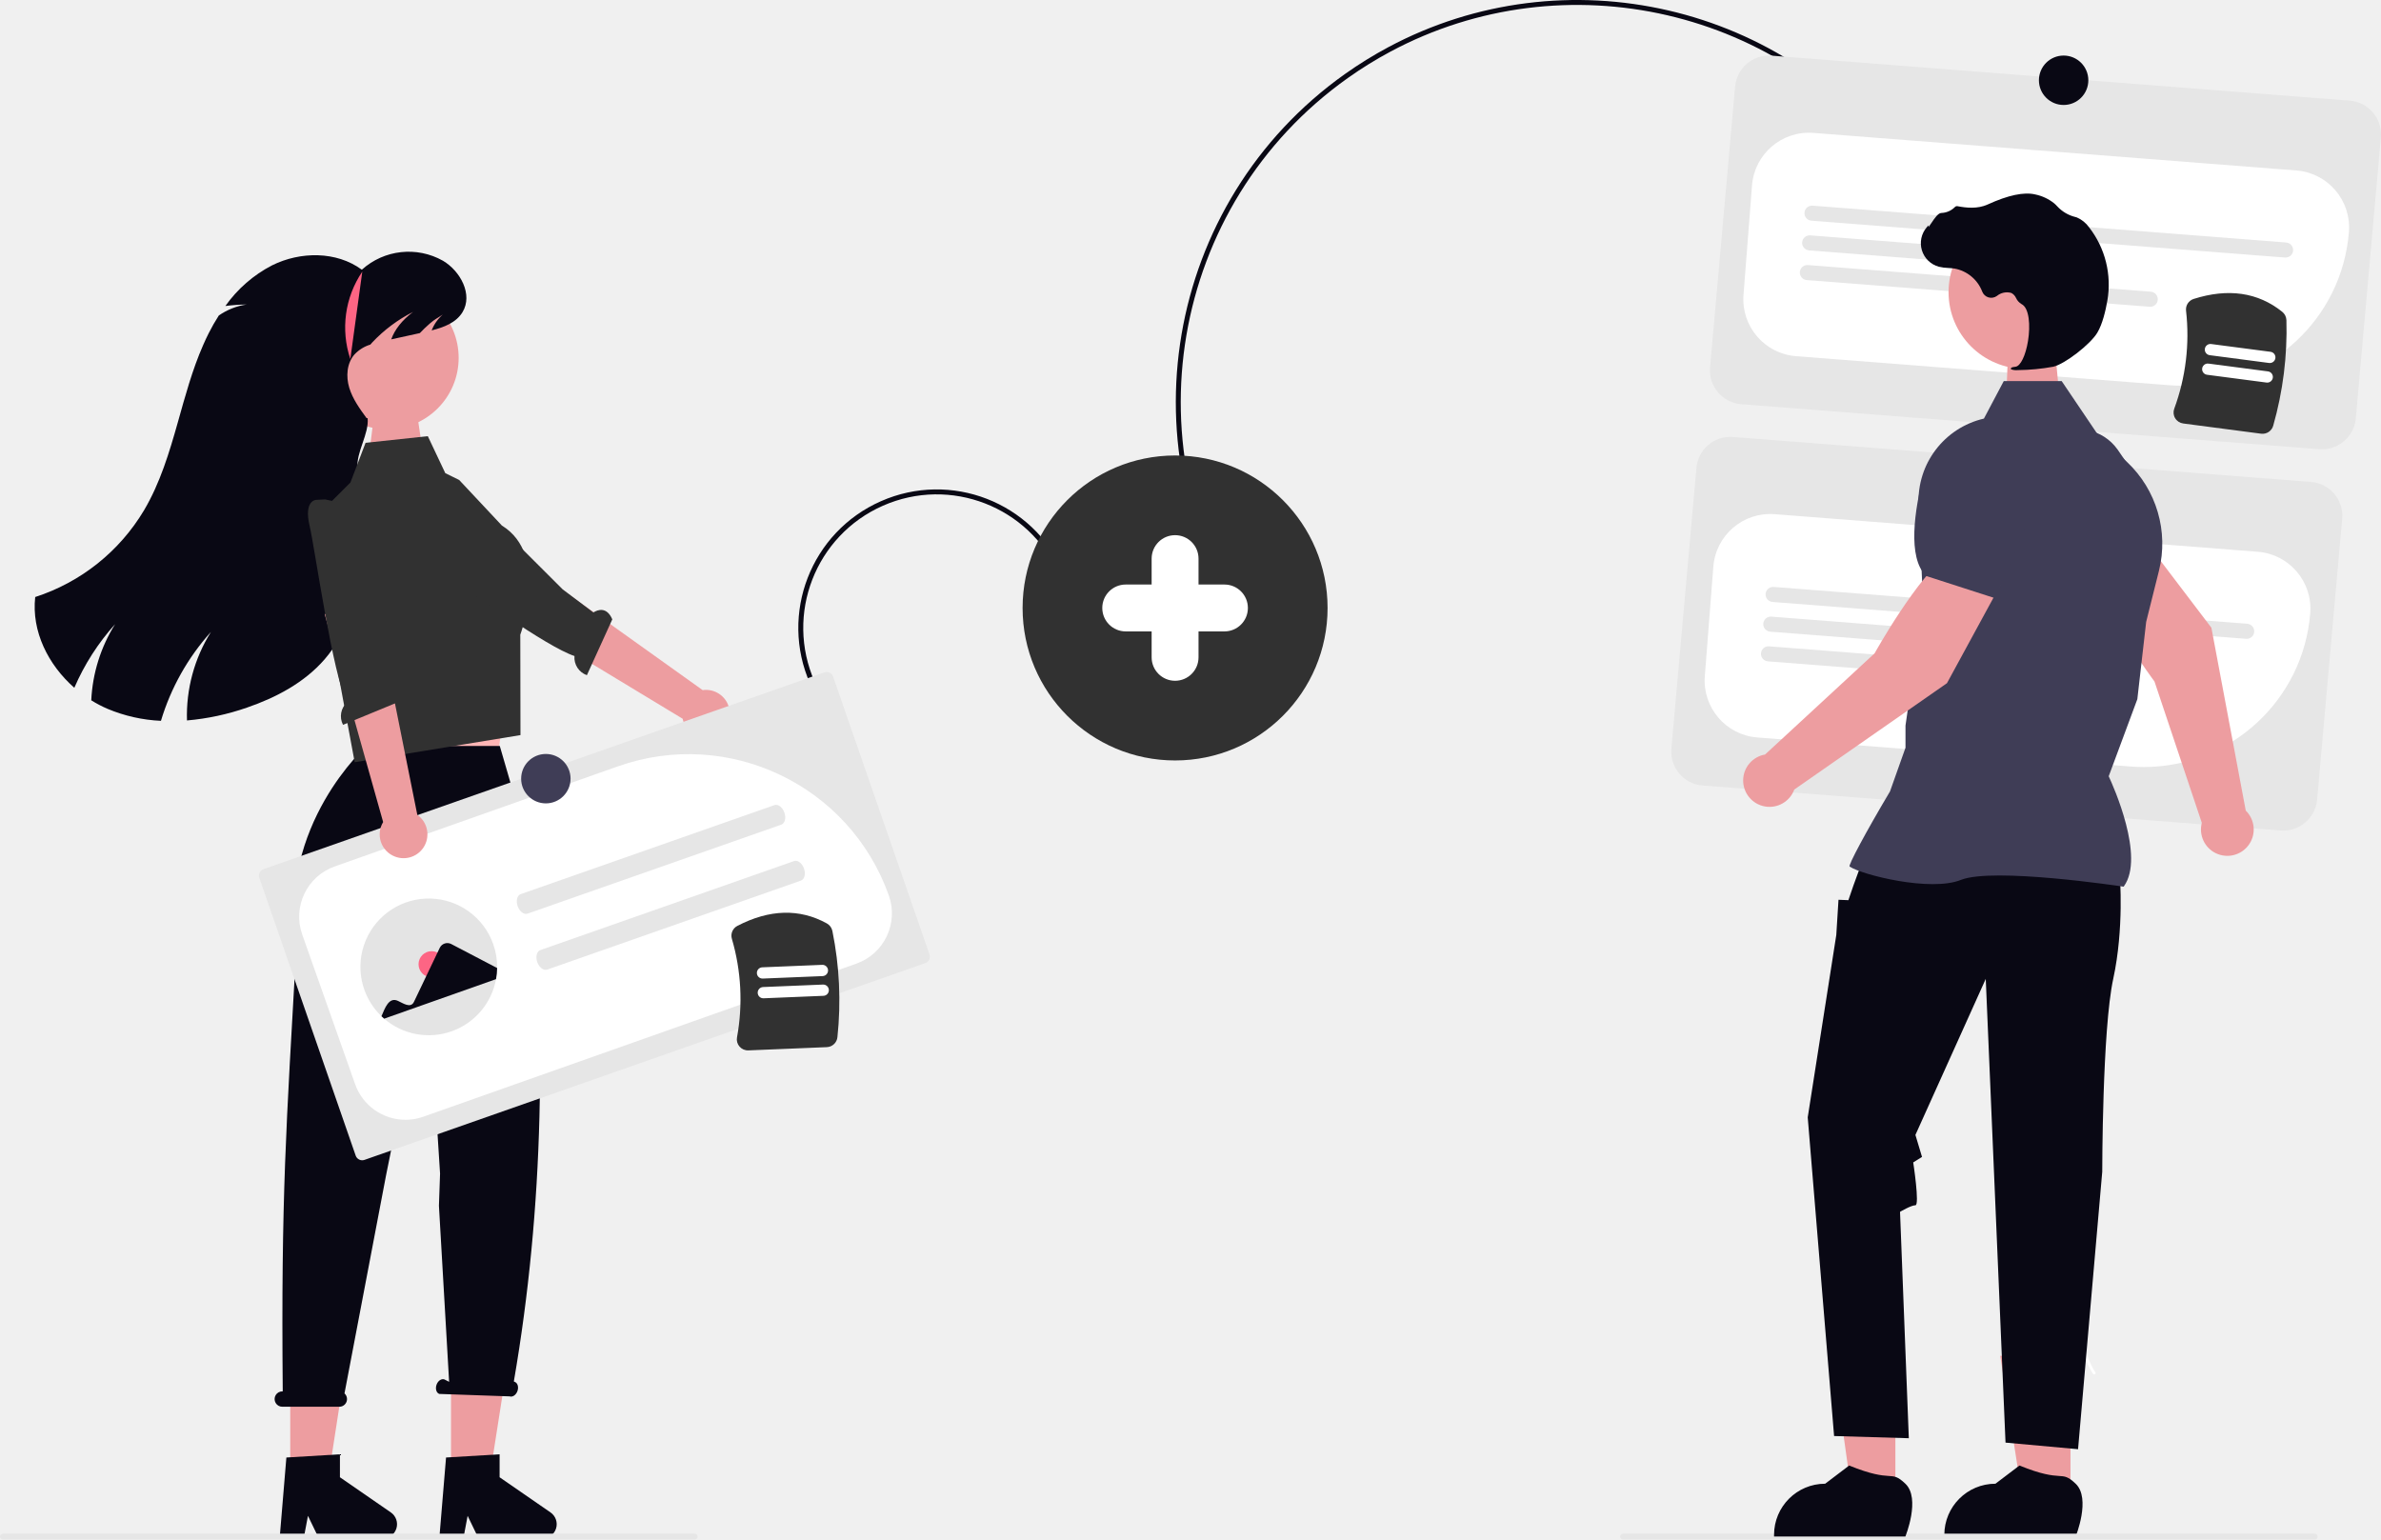
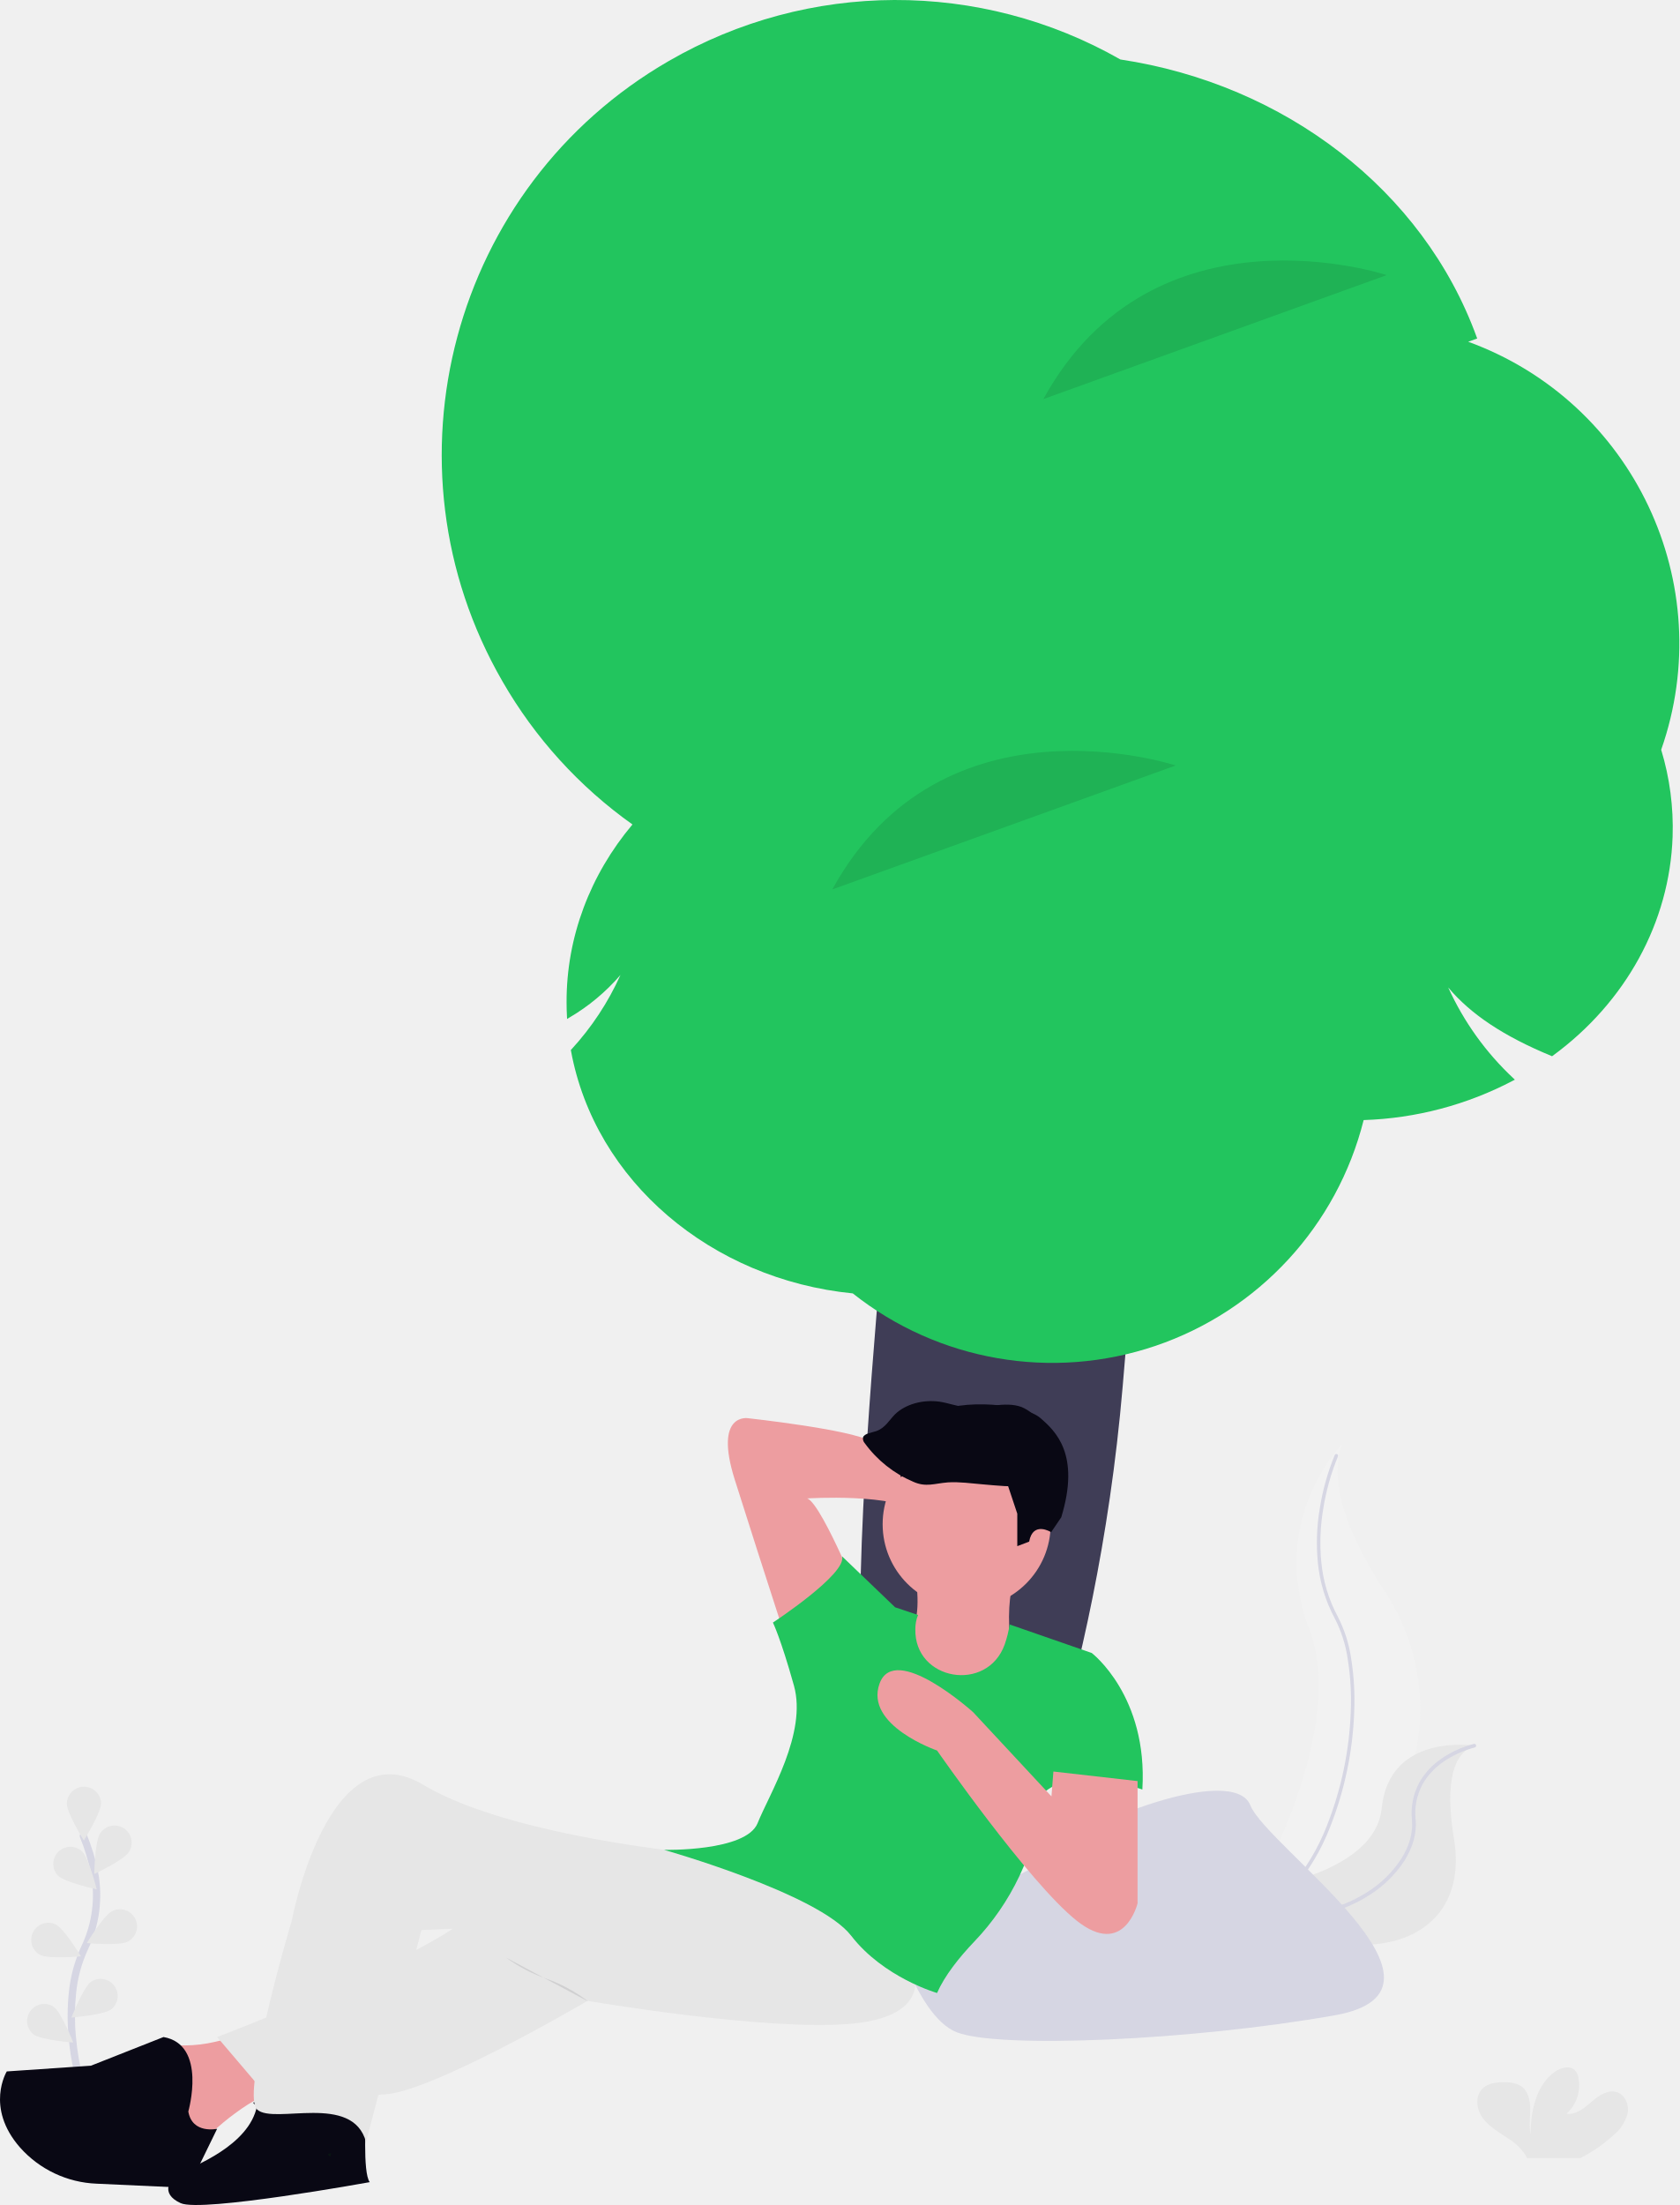
- <svg xmlns="http://www.w3.org/2000/svg" width="964.779" height="623.836" viewBox="0 0 964.779 623.836" role="img" artist="Katerina Limpitsouni" source="https://undraw.co/">
-   <g transform="translate(-469.531 -212)">
-     <path d="M2.609,0,19.163,1.133,21.9,19.555,0,21Z" transform="translate(619 376)" fill="#ed9da0" />
-     <path d="M692.379,157.22c71.22-38.107,161.612-18.129,209.536,49.439l-1.631,1.157c-47.332-66.735-136.619-86.461-206.963-48.833a161.362,161.362,0,0,0-17.272,10.692c-72.337,51.306-89.448,151.9-38.141,224.235l-1.631,1.157c-51.944-73.237-34.622-175.08,38.615-227.024A163.742,163.742,0,0,1,692.38,157.22Z" transform="translate(339.655 73.918)" fill="#090814" />
-     <path d="M1069.675,320.1,835.425,301.88A13.774,13.774,0,0,1,822.775,287.1L832.93,173.283a13.774,13.774,0,0,1,14.784-12.65l234.25,18.224a13.774,13.774,0,0,1,12.65,14.784l-10.155,113.813A13.774,13.774,0,0,1,1069.675,320.1Z" transform="translate(339.655 73.918)" fill="#e6e6e6" />
-     <path d="M1014.342,294.391q-2.667,0-5.354-.208L857.6,282.406a23.119,23.119,0,0,1-21.257-24.843l3.452-44.375A23.146,23.146,0,0,1,864.64,191.93l195.762,15.23A23.147,23.147,0,0,1,1081.659,232a67.639,67.639,0,0,1-67.317,62.389Z" transform="translate(339.655 73.918)" fill="#fff" />
-     <path d="M3.579,1.762,22.283,0l2.2,23.451-21.844,1.9Z" transform="translate(1279.685 351)" fill="#ed9da0" />
-     <path d="M1055.718,242.436l-191.906-14.93a3.054,3.054,0,0,1,.474-6.089l191.906,14.93a3.054,3.054,0,1,1-.474,6.089Z" transform="translate(339.655 73.918)" fill="#e6e6e6" />
-     <path d="M976.033,248.34l-113.158-8.8a3.054,3.054,0,0,1,.474-6.089l113.158,8.8a3.054,3.054,0,0,1-.474,6.089Z" transform="translate(339.655 73.918)" fill="#e6e6e6" />
-     <path d="M1000.96,262.383,861.94,251.567a3.054,3.054,0,0,1,.474-6.089l139.021,10.815a3.054,3.054,0,0,1-.474,6.089Z" transform="translate(339.655 73.918)" fill="#e6e6e6" />
-     <path d="M1054,474.6,819.75,456.38A13.774,13.774,0,0,1,807.1,441.6l10.155-113.813a13.774,13.774,0,0,1,14.784-12.65l234.25,18.224a13.774,13.774,0,0,1,12.649,14.784l-10.155,113.813A13.774,13.774,0,0,1,1054,474.6Z" transform="translate(339.655 73.918)" fill="#e6e6e6" />
-     <path d="M998.606,448.889q-2.629,0-5.293-.206L841.926,436.906a23.119,23.119,0,0,1-21.257-24.843l3.452-44.375a23.121,23.121,0,0,1,24.844-21.258l195.762,15.23a23.12,23.12,0,0,1,21.257,24.843,67.722,67.722,0,0,1-67.377,62.386Z" transform="translate(339.655 73.918)" fill="#fff" />
-     <path d="M1040.043,396.936l-191.906-14.93a3.054,3.054,0,1,1,.474-6.089l191.907,14.93a3.054,3.054,0,0,1-.474,6.089Z" transform="translate(339.655 73.918)" fill="#e6e6e6" />
-     <path d="M960.358,402.84l-113.158-8.8a3.054,3.054,0,1,1,.474-6.089l113.158,8.8a3.054,3.054,0,0,1-.474,6.089Z" transform="translate(339.655 73.918)" fill="#e6e6e6" />
-     <path d="M985.285,416.883,846.265,406.068a3.054,3.054,0,1,1,.474-6.089l139.021,10.815a3.054,3.054,0,0,1-.474,6.089Z" transform="translate(339.655 73.918)" fill="#e6e6e6" />
-     <path d="M458.135,415.139A56.086,56.086,0,0,1,560.76,369.854l-1.83.808a54.085,54.085,0,1,0-98.964,43.669Z" transform="translate(339.655 73.918)" fill="#090814" />
-     <path d="M978.929,694.185a25.6,25.6,0,0,1-3.617-19.851c.16-.652-1.007-.923-1.167-.272a26.647,26.647,0,0,0,3.81,20.654C978.347,695.328,979.318,694.794,978.929,694.185Z" transform="translate(339.655 73.918)" fill="#fff" />
-     <path d="M1039.855,466.548l-13.919-74.1-27.324-35.965-20.25,13.239c2.861,15.519,24.505,44.491,24.505,44.491l19.184,57.3c-.077.3-.148.6-.2.908a10.687,10.687,0,1,0,18-5.881Z" transform="translate(339.655 73.918)" fill="#ed9da0" />
-     <path d="M978.907,377.555l22.925-18.607.044-.1c4.288-9.716-5.232-26.377-13.974-38.642a19.6,19.6,0,0,0-26.223-5.3h0a19.639,19.639,0,0,0-9.131,18.613l1.928,18.562Z" transform="translate(339.655 73.918)" fill="#3f3d56" />
-     <path d="M795.531,608.221H778.25l-8.221-58.836h25.506Z" transform="translate(442.007 212)" fill="#ed9da0" />
-     <path d="M866.179,608.221H846.888l-9.176-58.836h28.471Z" transform="translate(442.313 212)" fill="#ed9da0" />
-     <path d="M973.487,741.881c-6.277-5.971-4.645,0-22.781-7.375l-9.72,7.374h0a20.713,20.713,0,0,0-20.712,20.711v.674l53.213,0S979.764,747.852,973.487,741.881Z" transform="translate(337.102 71.334)" fill="#090814" />
-     <path d="M988.826,492.877s1.781,21.374-2.672,41.857S981.7,612.9,981.7,612.9l-9.8,112.411-29.389-2.672L934.5,534.734,906,597.964l2.672,8.906-3.559,2.226s2.668,17.366.887,17.366-6.234,2.672-6.234,2.672l3.562,91.728-30.279-.891L862.365,590.84l11.577-73.917.891-14.249,4.008.165,2.041-5.953,3.748-10.242Z" transform="translate(339.655 73.918)" fill="#090814" />
-     <path d="M990.365,497.367l.159-.223c8.477-11.868-4.272-40.386-6.2-44.52l11.6-31.233.017-.154,3.562-31.17,5.179-20.7a45.452,45.452,0,0,0-12.9-44.048l-11.972-11.288L965.266,292.5H941.8l-8.045,15.2a34.2,34.2,0,0,0-26.46,34.916l1.823,39.855-7.138,49.623,0,8.98-6.279,17.7c-9.93,16.691-17.006,30-16.367,30.437,5.025,3.4,32.8,10.34,45.092,5.421,13.094-5.236,65.145,2.619,65.67,2.7Z" transform="translate(339.655 73.918)" fill="#3f3d56" />
-     <path d="M786.324,760.728a1.186,1.186,0,0,0,1.183,1.19h280.3a1.19,1.19,0,0,0,0-2.38H787.514a1.187,1.187,0,0,0-1.19,1.183Z" transform="translate(339.655 73.918)" fill="#e6e6e6" />
-     <circle cx="31.074" cy="31.074" r="31.074" transform="translate(1259.084 299.318)" fill="#ed9da0" />
-     <path d="M947.526,286.053a84.516,84.516,0,0,0,14.346-1.375c4.687-1.08,15.028-9.076,17.846-13.8h0c2.094-3.51,3.351-8.938,4.036-12.874a37.779,37.779,0,0,0-7.379-29.811,11.935,11.935,0,0,0-4.925-3.989c-.174-.063-.354-.118-.534-.165a14.727,14.727,0,0,1-7.44-4.342,12.146,12.146,0,0,0-1.25-1.221,18.139,18.139,0,0,0-7.664-3.6c-4.529-1.088-11.006.275-19.253,4.054-4.143,1.9-8.742,1.369-12.286.7a1.154,1.154,0,0,0-1.076.4,8.144,8.144,0,0,1-5.476,2.349c-1.258.088-2.535,1.866-4.074,4.182-.349.526-.757,1.139-1.052,1.514l-.059-.7-.692.8a9.883,9.883,0,0,0,4.876,15.981,19.271,19.271,0,0,0,3.891.517c.795.051,1.617.1,2.407.22a14.9,14.9,0,0,1,11.318,9.38A3.9,3.9,0,0,0,939.012,256a6.438,6.438,0,0,1,5.837-1.219,4.274,4.274,0,0,1,1.944,2.093,5.571,5.571,0,0,0,2.176,2.41c3.235,1.564,3.644,8.85,2.654,14.959-.954,5.888-3.03,10.184-5.047,10.445-1.553.2-1.729.317-1.834.595l-.094.249.181.226a6.364,6.364,0,0,0,2.7.29Z" transform="translate(339.655 75.918)" fill="#090814" />
-     <circle cx="61.789" cy="61.789" r="61.789" transform="translate(883.885 396.564)" fill="#313131" />
-     <path d="M940.369,375.24l-20.382-13.035c-12.979,8.977-30.519,40.6-30.519,40.6L845.076,443.82a10.681,10.681,0,1,0,11.838,14.195l61.868-43.1Z" transform="translate(339.655 73.918)" fill="#ed9da0" />
-     <path d="M938.426,380.529,952,347.95l-4.91-18A19.641,19.641,0,0,0,931.85,315.89h0a19.6,19.6,0,0,0-22.536,14.418c-3.718,14.6-6.573,33.571.936,41.081l.076.076Z" transform="translate(339.655 73.918)" fill="#3f3d56" />
-     <path d="M172.025,265.948l2,18.565-1.178,24.344,53.922-6.406,5.067-36.5-6.456.063Z" transform="translate(445 212)" fill="#ffb6b6" />
-     <path d="M144.057,603.005h14.78l7.035-45.472H144.057Z" transform="translate(443.076 212)" fill="#ed9da0" />
-     <path d="M245.916,733.183l21.7-1.3v9.3l20.631,14.248a5.807,5.807,0,0,1-3.3,10.586H259.112l-4.453-9.2-1.739,9.2h-9.741Z" transform="translate(339.655 69.41)" fill="#090814" />
-     <path d="M210.278,603.005h14.956l7.117-45.472H210.278Z" transform="translate(442 212)" fill="#ed9da0" />
-     <path d="M312.136,733.183l21.7-1.3v9.3l20.632,14.249a5.808,5.808,0,0,1-3.3,10.587H325.333l-4.453-9.2-1.739,9.2H309.4Z" transform="translate(338.133 69.41)" fill="#090814" />
-     <path d="M244.315,701.874h.128c-.713-79.684,1.419-106.931,5.539-180.619-7.557-48.973,28.456-80.911,28.456-80.911h53.947l11.582,39.792c7.657,74.595,6.267,147.286-5.883,217.71l.331.167c1.193.412,1.7,2.064,1.143,3.69s-1.983,2.611-3.176,2.2l-28.49-.991c-1.193-.412-1.7-2.064-1.143-3.69s1.983-2.611,3.176-2.2l1.937.98-4.131-71.345.458-13.032-.945-14.784-4.367-66.5-16.53,81.775L269.464,702.7a3.106,3.106,0,0,1-2.094,5.408H244.315a3.116,3.116,0,1,1,0-6.231Z" transform="translate(339.655 73.918)" fill="#090814" />
-     <circle cx="28.935" cy="28.935" r="28.935" transform="translate(597.506 328.076)" fill="#ed9da0" />
-     <path d="M159.992,413.775a94.209,94.209,0,0,1,16.532-25.79,63.662,63.662,0,0,0-9.667,30.87,48.784,48.784,0,0,0,6.6,3.453,63.262,63.262,0,0,0,21.633,4.86,94.4,94.4,0,0,1,20.269-36.034,63.814,63.814,0,0,0-9.72,35.877,99.923,99.923,0,0,0,24.341-5.217c11.808-4.062,23.271-10.129,31.437-19.565,8.838-10.213,13.194-23.69,14.6-37.126s.084-26.976-1.249-40.411c-.63-6.4,4.7-13.771,4.073-20.174h-.42c-2.8-3.842-5.658-7.778-7.033-12.333s-1.008-9.909,2.131-13.488a14.654,14.654,0,0,1,6.434-3.989c.231-.294.483-.577.745-.861a59.842,59.842,0,0,1,16.532-12.365c-4.461,3.369-7.442,7.18-8.828,11.116q5.794-1.275,11.588-2.54a55.824,55.824,0,0,1,4.073-3.9c2.068-1.795,2.75-1.931,5.217-3.621a16.644,16.644,0,0,0-4.5,6.424c4.965-1.249,9.93-3.128,12.512-7.4,4.283-7.064-.808-16.595-7.914-20.814a28.316,28.316,0,0,0-32.885,3.621c-10.276-7.568-24.908-7.442-36.339-1.784a53.134,53.134,0,0,0-18.957,16.49,74.149,74.149,0,0,1,8.586-.6,26.332,26.332,0,0,0-11.242,4.45,77.434,77.434,0,0,0-4.073,7.127q-1.212,2.409-2.288,4.881c-4.4,10.014-7.264,20.678-10.234,31.216-3.464,12.281-7.18,24.646-13.666,35.635a80.038,80.038,0,0,1-44.137,35.216C142.6,390.882,149.38,404.464,159.992,413.775Z" transform="translate(339.655 76.918)" fill="#090814" />
-     <path d="M315.924,332.565l-5.616-2.76-7.082-14.985L278,317.518l-6.131,16.067L257.1,348.346l6.459,44.518,10.035,54.076,67.177-10.989-.071-40.707s12.139-32.161-7.47-44.212Z" transform="translate(339.655 73.918)" fill="#313131" />
-     <path d="M419.471,436.28a9.612,9.612,0,0,1-12.991-6.962L331.578,384l13.691-15.8,69.321,49.518a9.664,9.664,0,0,1,4.881,18.563Z" transform="translate(339.655 73.918)" fill="#ed9da0" />
-     <path d="M306.619,362.5s-3.58,3.6,5.4,9.524c7.191,4.741,39.264,28.17,50.633,31.876a7.551,7.551,0,0,0,5.033,7.77l10.294-22.622c-2.228-5.172-5.793-3.974-7.668-2.8l-12.433-9.35-30.53-30.486-18.191,13.441Z" transform="translate(339.655 73.918)" fill="#313131" />
-     <path d="M276.675,245.149a40.3,40.3,0,0,0-4.848,35.414" transform="translate(339.655 76.918)" fill="#fd6584" />
-     <path d="M129.876,760.728a1.186,1.186,0,0,0,1.19,1.19h280.29a1.19,1.19,0,1,0,0-2.38H131.066a1.187,1.187,0,0,0-1.19,1.19Z" transform="translate(339.655 73.918)" fill="#e6e6e6" />
-     <path d="M236.666,490.254a2.8,2.8,0,0,0-1.711,3.56l39.05,112.55a2.8,2.8,0,0,0,3.56,1.711l227.22-79.722a2.8,2.8,0,0,0,1.711-3.561l-39.05-112.55a2.8,2.8,0,0,0-3.561-1.711Z" transform="translate(339.655 73.918)" fill="#e6e6e6" />
-     <path d="M294.179,591.832a21.649,21.649,0,0,1-20.4-14.41l-21.445-60.676a21.612,21.612,0,0,1,13.174-27.578l114.839-40.589a86.06,86.06,0,0,1,109.7,52.4,21.612,21.612,0,0,1-13.174,27.578l-.167-.472.167.472L301.36,590.6a21.532,21.532,0,0,1-7.181,1.236Z" transform="translate(339.655 73.918)" fill="#fff" />
-     <path d="M446.469,472.227,343.641,508.3c-1.449.508-3.244-.85-4.011-3.034s-.213-4.366,1.236-4.874l102.828-36.078c1.449-.508,3.244.85,4.011,3.034S447.918,471.72,446.469,472.227Z" transform="translate(339.655 73.918)" fill="#e6e6e6" />
-     <path d="M454.422,494.9,351.594,530.974c-1.449.508-3.244-.85-4.011-3.034s-.213-4.366,1.236-4.875l102.828-36.078c1.449-.508,3.244.85,4.011,3.034S455.871,494.388,454.422,494.9Z" transform="translate(339.655 73.918)" fill="#e6e6e6" />
-     <path d="M364.949,583.573" transform="translate(339.655 73.918)" fill="#e6e6e6" />
-     <path d="M329.727,520.638a27.578,27.578,0,0,1,1.584,9.7,26.816,26.816,0,0,1-.446,4.5,27.706,27.706,0,0,1-45.329,16.021q-.56-.479-1.091-.989a27.7,27.7,0,1,1,45.282-29.231Z" transform="translate(339.655 73.918)" fill="#e4e4e4" />
-     <circle cx="5.295" cy="5.295" r="5.295" transform="translate(639.124 597.428)" fill="#fd6584" />
-     <path d="M284.445,549.869c1.359-3.155,2.966-7.968,6.688-6.216,1.839.8,5.132,3.219,6.469.4l10.47-21.916A3.41,3.41,0,0,1,312.7,520.6l18.613,9.738a26.833,26.833,0,0,1-.446,4.5l-45.329,16.021Z" transform="translate(339.655 73.918)" fill="#090814" />
-     <path d="M289.848,485.147a9.612,9.612,0,0,1-4.725-13.961l-23.7-84.279,20.79-2.172,16.755,83.527a9.664,9.664,0,0,1-9.125,16.886Z" transform="translate(339.655 73.918)" fill="#ed9da0" />
-     <path d="M257.922,340.642s-5.075.182-2.566,10.644c2.008,8.376,9.383,60.917,15.149,71.393a7.551,7.551,0,0,0-1.637,9.112l22.977-9.477c1.908-5.3.431-10.108-1.74-10.534l-2.684-15.323-3.956-51.4-21.877-4.608Z" transform="translate(339.655 73.918)" fill="#313131" />
-     <path d="M464.9,562.391l-31.776,1.316a4.5,4.5,0,0,1-3.6-1.555,4.408,4.408,0,0,1-1.017-3.707,86.535,86.535,0,0,0-2.075-39.953,4.471,4.471,0,0,1,2.208-5.227c13.015-6.762,25.211-7.105,36.246-1.02a4.527,4.527,0,0,1,2.272,3.06,141.552,141.552,0,0,1,2.042,43.032A4.491,4.491,0,0,1,464.9,562.391Z" transform="translate(339.655 73.918)" fill="#313131" />
-     <path d="M463.557,541.593l-24.3,1.006a2.281,2.281,0,0,1-.189-4.558l24.3-1.006a2.281,2.281,0,0,1,.189,4.558Z" transform="translate(339.655 73.918)" fill="#fff" />
-     <path d="M463.226,533.6l-24.3,1.006a2.281,2.281,0,0,1-.189-4.558l24.3-1.006a2.281,2.281,0,0,1,.189,4.558Z" transform="translate(339.655 73.918)" fill="#fff" />
-     <path d="M1046.059,313.818l-31.534-4.136a4.5,4.5,0,0,1-3.283-2.148,4.408,4.408,0,0,1-.368-3.826,86.534,86.534,0,0,0,4.786-39.719,4.471,4.471,0,0,1,3.069-4.772c13.98-4.437,26.055-2.69,35.887,5.191a4.526,4.526,0,0,1,1.715,3.4,141.551,141.551,0,0,1-5.345,42.748,4.491,4.491,0,0,1-4.926,3.259Z" transform="translate(339.655 73.918)" fill="#313131" />
-     <path d="M1048.29,293.1l-24.111-3.162a2.281,2.281,0,1,1,.593-4.523l24.111,3.162a2.281,2.281,0,0,1-.593,4.523Z" transform="translate(339.655 73.918)" fill="#fff" />
-     <path d="M1049.33,285.165,1025.219,282a2.281,2.281,0,0,1,.593-4.523l24.111,3.162a2.281,2.281,0,0,1-.593,4.523Z" transform="translate(339.655 73.918)" fill="#fff" />
-     <path d="M626.019,374.936h-10.5v-10.5a9.5,9.5,0,0,0-19,0v10.5h-10.5a9.5,9.5,0,0,0,0,19h10.5v10.5a9.5,9.5,0,1,0,19,0v-10.5h10.5a9.5,9.5,0,0,0,0-19Z" transform="translate(339.655 73.918)" fill="#fff" />
-     <circle cx="10.011" cy="10.011" r="10.011" transform="translate(1295.698 234.512)" fill="#090814" />
-     <circle cx="10.011" cy="10.011" r="10.011" transform="translate(680.698 517.512)" fill="#3f3d56" />
-     <path d="M973.487,741.881c-6.277-5.971-4.645,0-22.781-7.375l-9.72,7.374h0a20.713,20.713,0,0,0-20.712,20.711v.674l53.213,0S979.764,747.852,973.487,741.881Z" transform="translate(268.102 71.334)" fill="#090814" />
+ <svg xmlns="http://www.w3.org/2000/svg" width="609.335" height="800" viewBox="0 0 609.335 800" role="img" artist="Katerina Limpitsouni" source="https://undraw.co/">
+   <g transform="translate(-883.649 -232.913)">
+     <path d="M695.8,934.16a2.659,2.659,0,0,1-2.534-2.427c-.069-.531-31.548,1.329-43.345-62.033-6.869-36.894,1.108-128.674,4.653-170.362,8.847-104.055,74.755-219.828,159.864-342.92.858-1.241,47.85,46.084,48.976,47.03s-27.376,86.03-28.234,87.271C750.8,612.747,751.277,638.76,742.492,742.08,732.968,854.1,698.231,930.1,698.339,930.937a3.028,3.028,0,0,1-.6,2.25,2.472,2.472,0,0,1-1.937.973Z" transform="translate(548.529 -6.167)" fill="#3f3d56" />
+     <g transform="translate(-69.745)">
+       <path d="M1046.071,603.1s-27,27-11.752,67.058S1008.2,776.827,1008.2,776.827l1.328-.212c55.439-9.786,82.993-73.193,52.159-120.306C1050.161,638.82,1040.746,618.264,1046.071,603.1Z" transform="translate(394.201 153.978)" fill="#f2f2f2" />
+       <path d="M1008.319,773.639a.633.633,0,0,1-.608-.481.651.651,0,0,1,.445-.795c7.069-1.956,13.56-6.189,19.294-12.582a75.981,75.981,0,0,0,13.341-22.206,124.5,124.5,0,0,0,8.7-41.561,95.336,95.336,0,0,0-1.1-19.034,47.046,47.046,0,0,0-4.686-14.7,53.642,53.642,0,0,1-6.177-20.553,74.63,74.63,0,0,1,.683-19.116,86.841,86.841,0,0,1,5.471-19.63.622.622,0,0,1,.835-.318.657.657,0,0,1,.309.86,85.5,85.5,0,0,0-5.378,19.332,73.27,73.27,0,0,0-.665,18.758,52.32,52.32,0,0,0,6.019,20.028,48.342,48.342,0,0,1,4.83,15.121,96.7,96.7,0,0,1,1.117,19.3,125.866,125.866,0,0,1-8.793,42.016,77.271,77.271,0,0,1-13.577,22.584c-5.9,6.575-12.591,10.934-19.892,12.954A.61.61,0,0,1,1008.319,773.639Z" transform="translate(394.033 157.83)" fill="#d6d6e3" />
+       <path d="M1095.859,685.413s-30.807-4.9-33.609,22.707S1003,739.551,1003,739.551l1.062.7c46.6,30.541,91.133,19.48,84.414-21.127C1085.993,704.03,1086.192,688.865,1095.859,685.413Z" transform="translate(392.496 180.856)" fill="#e6e6e6" />
+       <path d="M1030.17,747.826a51.855,51.855,0,0,1-12.273-1.479,56.34,56.34,0,0,1-15.058-6.142.664.664,0,1,1,.67-1.147,55.012,55.012,0,0,0,14.7,6,50.235,50.235,0,0,0,27.394-.993,49.522,49.522,0,0,0,11.354-5.315,40.44,40.44,0,0,0,12.563-12.215c2.946-4.662,4.289-9.5,3.886-13.985A23.493,23.493,0,0,1,1076.1,698.8a25.7,25.7,0,0,1,7.835-8.484,36.81,36.81,0,0,1,11.945-5.472.664.664,0,0,1,.288,1.3,36.15,36.15,0,0,0-11.5,5.285,24.361,24.361,0,0,0-7.416,8.039,22.194,22.194,0,0,0-2.514,12.964c.43,4.78-.982,9.9-4.086,14.813a41.775,41.775,0,0,1-12.973,12.627,50.852,50.852,0,0,1-11.659,5.458,51.689,51.689,0,0,1-13.489,2.444Q1031.349,747.826,1030.17,747.826Z" transform="translate(392.336 180.775)" fill="#d6d6e3" />
+     </g>
+     <g transform="translate(893.478 881.068)">
+       <path d="M686.969,686.083a1.328,1.328,0,0,1-1.273-.953,94.279,94.279,0,0,1-2.949-16.831,82.143,82.143,0,0,1,.073-16,52.1,52.1,0,0,1,4.49-16.714l0-.008a42.893,42.893,0,0,0,3.466-26.9,73.209,73.209,0,0,0-3.911-12.787,1.328,1.328,0,0,1,2.458-1.006,75.892,75.892,0,0,1,4.055,13.259l0,.015a45.548,45.548,0,0,1-3.677,28.568,49.452,49.452,0,0,0-4.244,15.827,79.406,79.406,0,0,0-.076,15.456,93.517,93.517,0,0,0,2.856,16.369,1.329,1.329,0,0,1-1.275,1.7Z" transform="translate(-667.68 -577.475)" fill="#d6d6e3" />
+       <path d="M694.389,586.784c0,3.426-6.214,13.385-6.214,13.385S682,590.21,682,586.784a6.215,6.215,0,0,1,12.429,0Z" transform="translate(-667.578 -580.57)" fill="#e6e6e6" />
+       <path d="M702.152,601.965c-1.859,2.881-12.482,7.861-12.482,7.861s.2-11.725,2.058-14.607a6.214,6.214,0,1,1,10.424,6.759Z" transform="translate(-665.294 -578.076)" fill="#e6e6e6" />
+       <path d="M702.369,626.9c-3.067,1.54-14.74.478-14.74.478s6.082-10.025,9.149-11.566a6.215,6.215,0,1,1,5.591,11.1Z" transform="translate(-665.963 -570.56)" fill="#e6e6e6" />
+       <path d="M697.877,645.2c-2.762,2.045-14.447,2.961-14.447,2.961s4.3-10.915,7.064-12.947a6.214,6.214,0,0,1,7.383,9.986Z" transform="translate(-667.34 -564.332)" fill="#e6e6e6" />
+       <path d="M680.283,608.6c2.457,2.39,13.93,4.873,13.93,4.873s-2.8-11.393-5.312-13.783a6.214,6.214,0,0,0-8.658,8.91Z" transform="translate(-668.96 -576.163)" fill="#e6e6e6" />
+       <path d="M675.785,630.522c3.067,1.54,14.74.478,14.74.478s-6.082-10.026-9.149-11.566a6.215,6.215,0,0,0-5.59,11.1Z" transform="translate(-670.968 -569.373)" fill="#e6e6e6" />
+       <path d="M673.633,652.04C676.395,654.085,688.08,655,688.08,655s-4.3-10.915-7.064-12.947a6.215,6.215,0,0,0-7.383,9.986Z" transform="translate(-671.313 -562.089)" fill="#e6e6e6" />
+     </g>
+     <path d="M860.5,742.55s45.719-9.149,57.922-21.339,67.058-33.529,73.153-18.285,82.329,67.058,30.541,76.207-121.926,12.19-137.171,6.1S860.5,742.55,860.5,742.55Z" transform="translate(345.772 184.975)" fill="#d6d6e3" />
+     <path d="M857.42,677.683a28.975,28.975,0,0,1-14.54,6.825,28.975,28.975,0,0,1,7.742-14.062c6.148-5.763,12.668-8.817,14.54-6.825S863.568,671.92,857.42,677.683Z" transform="translate(339.995 173.622)" fill="#22c55e" />
+     <path d="M857.42,677.683a28.975,28.975,0,0,1-14.54,6.825,28.975,28.975,0,0,1,7.742-14.062c6.148-5.763,12.668-8.817,14.54-6.825S863.568,671.92,857.42,677.683Z" transform="translate(339.995 173.622)" opacity="0.1" />
+     <path d="M1070.639,797.813a15.5,15.5,0,0,0,5.086-7.675c.664-3.054-.637-6.706-3.559-7.821-3.267-1.248-6.759,1.009-9.4,3.306s-5.683,4.9-9.149,4.409a13.917,13.917,0,0,0,4.3-13.027,5.447,5.447,0,0,0-1.2-2.656c-1.819-1.939-5.1-1.1-7.276.425-6.905,4.86-8.831,14.235-8.87,22.68-.69-3.041-.106-6.214-.133-9.3s-.876-6.639-3.506-8.259a10.624,10.624,0,0,0-5.312-1.261c-3.107-.12-6.56.2-8.684,2.47-2.656,2.815-1.952,7.556.345,10.623s5.776,5.046,8.99,7.2a19.915,19.915,0,0,1,6.427,6.122,6.067,6.067,0,0,1,.478,1.089h19.454A54.214,54.214,0,0,0,1070.639,797.813Z" transform="translate(398.475 209.758)" fill="#e6e6e6" />
+     <path d="M735.294,787.548s-1.328,20.795,1.328,24.247c0,0-60.976,11.088-68.6,7.622s-4.156-9,0-11.088,24.951-9.707,27.713-24.247c0,0-9-4.156,20.091,1.328S735.294,787.548,735.294,787.548Z" transform="translate(281.184 212.825)" fill="#090814" />
+     <path d="M911.784,634.46s-7.622,12.469-2.775,36.729-12.469,24.247-12.469,24.247H861.908L850.13,664.9l16.625,1.328s11.088-2.775,6.241-28.417Z" transform="translate(342.372 164.26)" fill="#ed9da0" />
+     <path d="M818.9,618.037c5.312,16.878,11.951,37.433,15.5,48.388l2.523,7.742,22.866-23.557s-1.009-2.337-2.51-5.6c-3.346-7.25-9.176-19.082-12.044-20.038,0,0,31.869-2.085,41.576,5.537s6.932-20.795,6.932-20.795-18.71-1.328-25.642-5.537-44.351-8.313-44.351-8.313S811.277,593.776,818.9,618.037Z" transform="translate(331.323 151.59)" fill="#ed9da0" />
+     <path d="M661.73,766.682l4.847,35.335,12.469-1.328s.757-.717,2.032-1.859c3.359-2.961,10.357-8.764,17.05-11.951a20.888,20.888,0,0,1,7.25-2.164L691.515,763.92a76.57,76.57,0,0,1-10.344,3.067,49.937,49.937,0,0,1-11.141,1.328,20.343,20.343,0,0,1-8.3-1.633Z" transform="translate(280.599 206.708)" fill="#ed9da0" />
+     <path d="M688.129,814.8c6.241,5.537,34.645-6.241,39.5,11.778l4.462-17.09L745.839,756.9l1.886-7.237,11.446-.491,131.368-5.6,7.436-.319,3.984-.173-5.205-2.576-34.645-17.169s-12.482-.876-29.692-3.24h0c-26.093-3.572-63.061-10.623-83.936-23.092-34.645-20.795-47.8,49.2-47.8,49.2s-5.312,17.754-9.3,35.255a204.169,204.169,0,0,0-4.183,22.906C686.6,809.714,686.788,813.591,688.129,814.8Z" transform="translate(288.844 183.502)" fill="#e6e6e6" />
+     <path d="M676.87,781.715l13.558,15.935,6.533,7.662V807.4c7.967,1.846,32.918-3.413,38.416-4.621l1.076-.239c15.935.691,74.84-33.954,74.84-33.954S875.734,779.67,906.9,776.9c17.409-1.554,22.3-7.848,23.211-13.12a13.664,13.664,0,0,0-1.036-7.675l-27.886-19.586-3.692-2.656-5.9-4.156s-10.251-2.324-23.265-5.192h0c-20.343-4.488-47.445-10.318-52.929-10.729-9-.69-31.869,6.932-45.042,22.176a38.92,38.92,0,0,1-7.6,6.2l-.359.239c-3.7,2.457-8.259,5.059-13.279,7.728-16.771,8.83-39.133,18.325-54.51,24.553C684.107,778.966,676.87,781.715,676.87,781.715Z" transform="translate(285.563 190.254)" fill="#e6e6e6" />
+     <path d="M685.873,791.952s6.932-24.247-9-27.022l-26.332,10.4L620,777.412s-7.967,13,4.794,27.58A39.2,39.2,0,0,0,652.6,818.138l33.277,1.527,10.45-21.445S687.307,800.265,685.873,791.952Z" transform="translate(266.109 207.04)" fill="#090814" />
+     <path d="M922.613,665.544a40.277,40.277,0,0,0,1.792-7.224l29.785,10.344s20.436,15.589,18.365,49.543c0,0-25.23-9.3-36.384,1.726l-.226,1.952a90.083,90.083,0,0,1-24.433,51.548c-5.511,5.79-10.7,12.31-13.452,18.59,0,0-19.4-5.537-31.179-20.795S799,740.091,799,740.091s29.8.691,33.954-9.707,18.019-32.573,13.173-49.889S838.5,657.63,838.5,657.63s27.146-17.815,25.061-24.056l19.29,18.518,8.313,2.775a13.275,13.275,0,0,0-.983,5.073C889.708,678.756,916.292,683.271,922.613,665.544Z" transform="translate(325.607 163.97)" fill="#22c55e" />
+     <circle cx="30.488" cy="30.488" r="30.488" transform="translate(1203.923 755.419)" fill="#ed9da0" />
+     <path d="M910.3,641.876l-4.307,1.64V631.737l-4.156-12.469s-20.795-9.707-30.541-7.622l-7.569,6.892s-2.085-16.625,10.4-22.866,34.645-3.466,40.2,1.328,14.607,13.173,7.622,36.039l-3.676,5.418S911.677,634.254,910.3,641.876Z" transform="translate(346.786 150.358)" fill="#090814" />
+     <path d="M878.94,693.845s33.2,47.8,50.579,61.667,22.176-6.241,22.176-6.241V704.933l-30.541-3.466-.332,4.209-.372,4.807-28.417-30.541s-28.417-25.641-33.954-10.4S878.94,693.845,878.94,693.845Z" transform="translate(344.728 174.177)" fill="#ed9da0" />
+     <path d="M785.731,759.208a56.291,56.291,0,0,0-15.244-8.326,54.448,54.448,0,0,1-14.607-7.622" transform="translate(311.469 199.934)" fill="#090814" opacity="0.1" />
+     <path d="M708.36,796.69q-.146.624-.332,1.235C707.351,797.54,706.382,796.8,708.36,796.69Z" transform="translate(295.503 217.453)" fill="lime" opacity="0.05" />
+     <path d="M871.612,612.286a42.008,42.008,0,0,1-17.581-13.959,2.519,2.519,0,0,1-.651-2.153c.491-1.4,2.948-1.642,4.727-2.241,3.306-1.121,4.7-3.932,6.865-6.115,3.788-3.662,10.035-5.437,16.16-4.591,3.16.472,6.082,1.632,9.3,1.966,6.878.747,14.368-2.34,20.542,0a15.847,15.847,0,0,1,6.4,5.073c4.209,4.984,9.481,10.283,5.657,16.1a16.19,16.19,0,0,1-10.623,7.088c-4.927.973-10.623.157-15.642-.236-4.116-.334-8.445-.983-12.588-.708C879.287,612.885,876.246,614.36,871.612,612.286Z" transform="translate(343.425 158.23)" fill="#090814" />
+     <g transform="translate(1043.931 232.913)">
+       <path d="M149.164,469.262c-51.355-5.094-93.592-40.736-102.272-88.081l-.045-.213.148-.161a101.164,101.164,0,0,0,17.873-27.091A73.637,73.637,0,0,1,46.216,369.25l-.726.447-.043-.8c-.1-1.762-.142-3.506-.142-5.2-.083-23.69,8.554-46.314,23.906-64.568a163.822,163.822,0,0,1-47.182-51.94C-23.378,168.53,3.676,67.584,82.35,22.16a164.515,164.515,0,0,1,163.911-.583c59.588,8.97,109.911,47.333,129.321,100.839l.148.4-.434.162q-1.429.526-2.836,1.006a116.551,116.551,0,0,1,70.032,148.036,97.251,97.251,0,0,1,4.143,31.5c-1.047,31.022-16.938,60.077-43.493,79.518l-.245.176-.276-.118c-17.234-7.127-29.231-15.077-37.41-24.838a103.814,103.814,0,0,0,23.739,33.038l.449.418-.551.293a125.157,125.157,0,0,1-54.321,14.37,116.5,116.5,0,0,1-185.365,62.888Z" transform="translate(0 0)" fill="#22c55e" />
+       <path d="M129.117,10.723S48.674-27.424,0,40.184" transform="translate(213.418 104.905) rotate(-7)" opacity="0.1" />
+       <path d="M129.117,10.73S48.674-27.426,0,40.166" transform="translate(136.839 282.816) rotate(-7)" opacity="0.1" />
+     </g>
  </g>
</svg>
